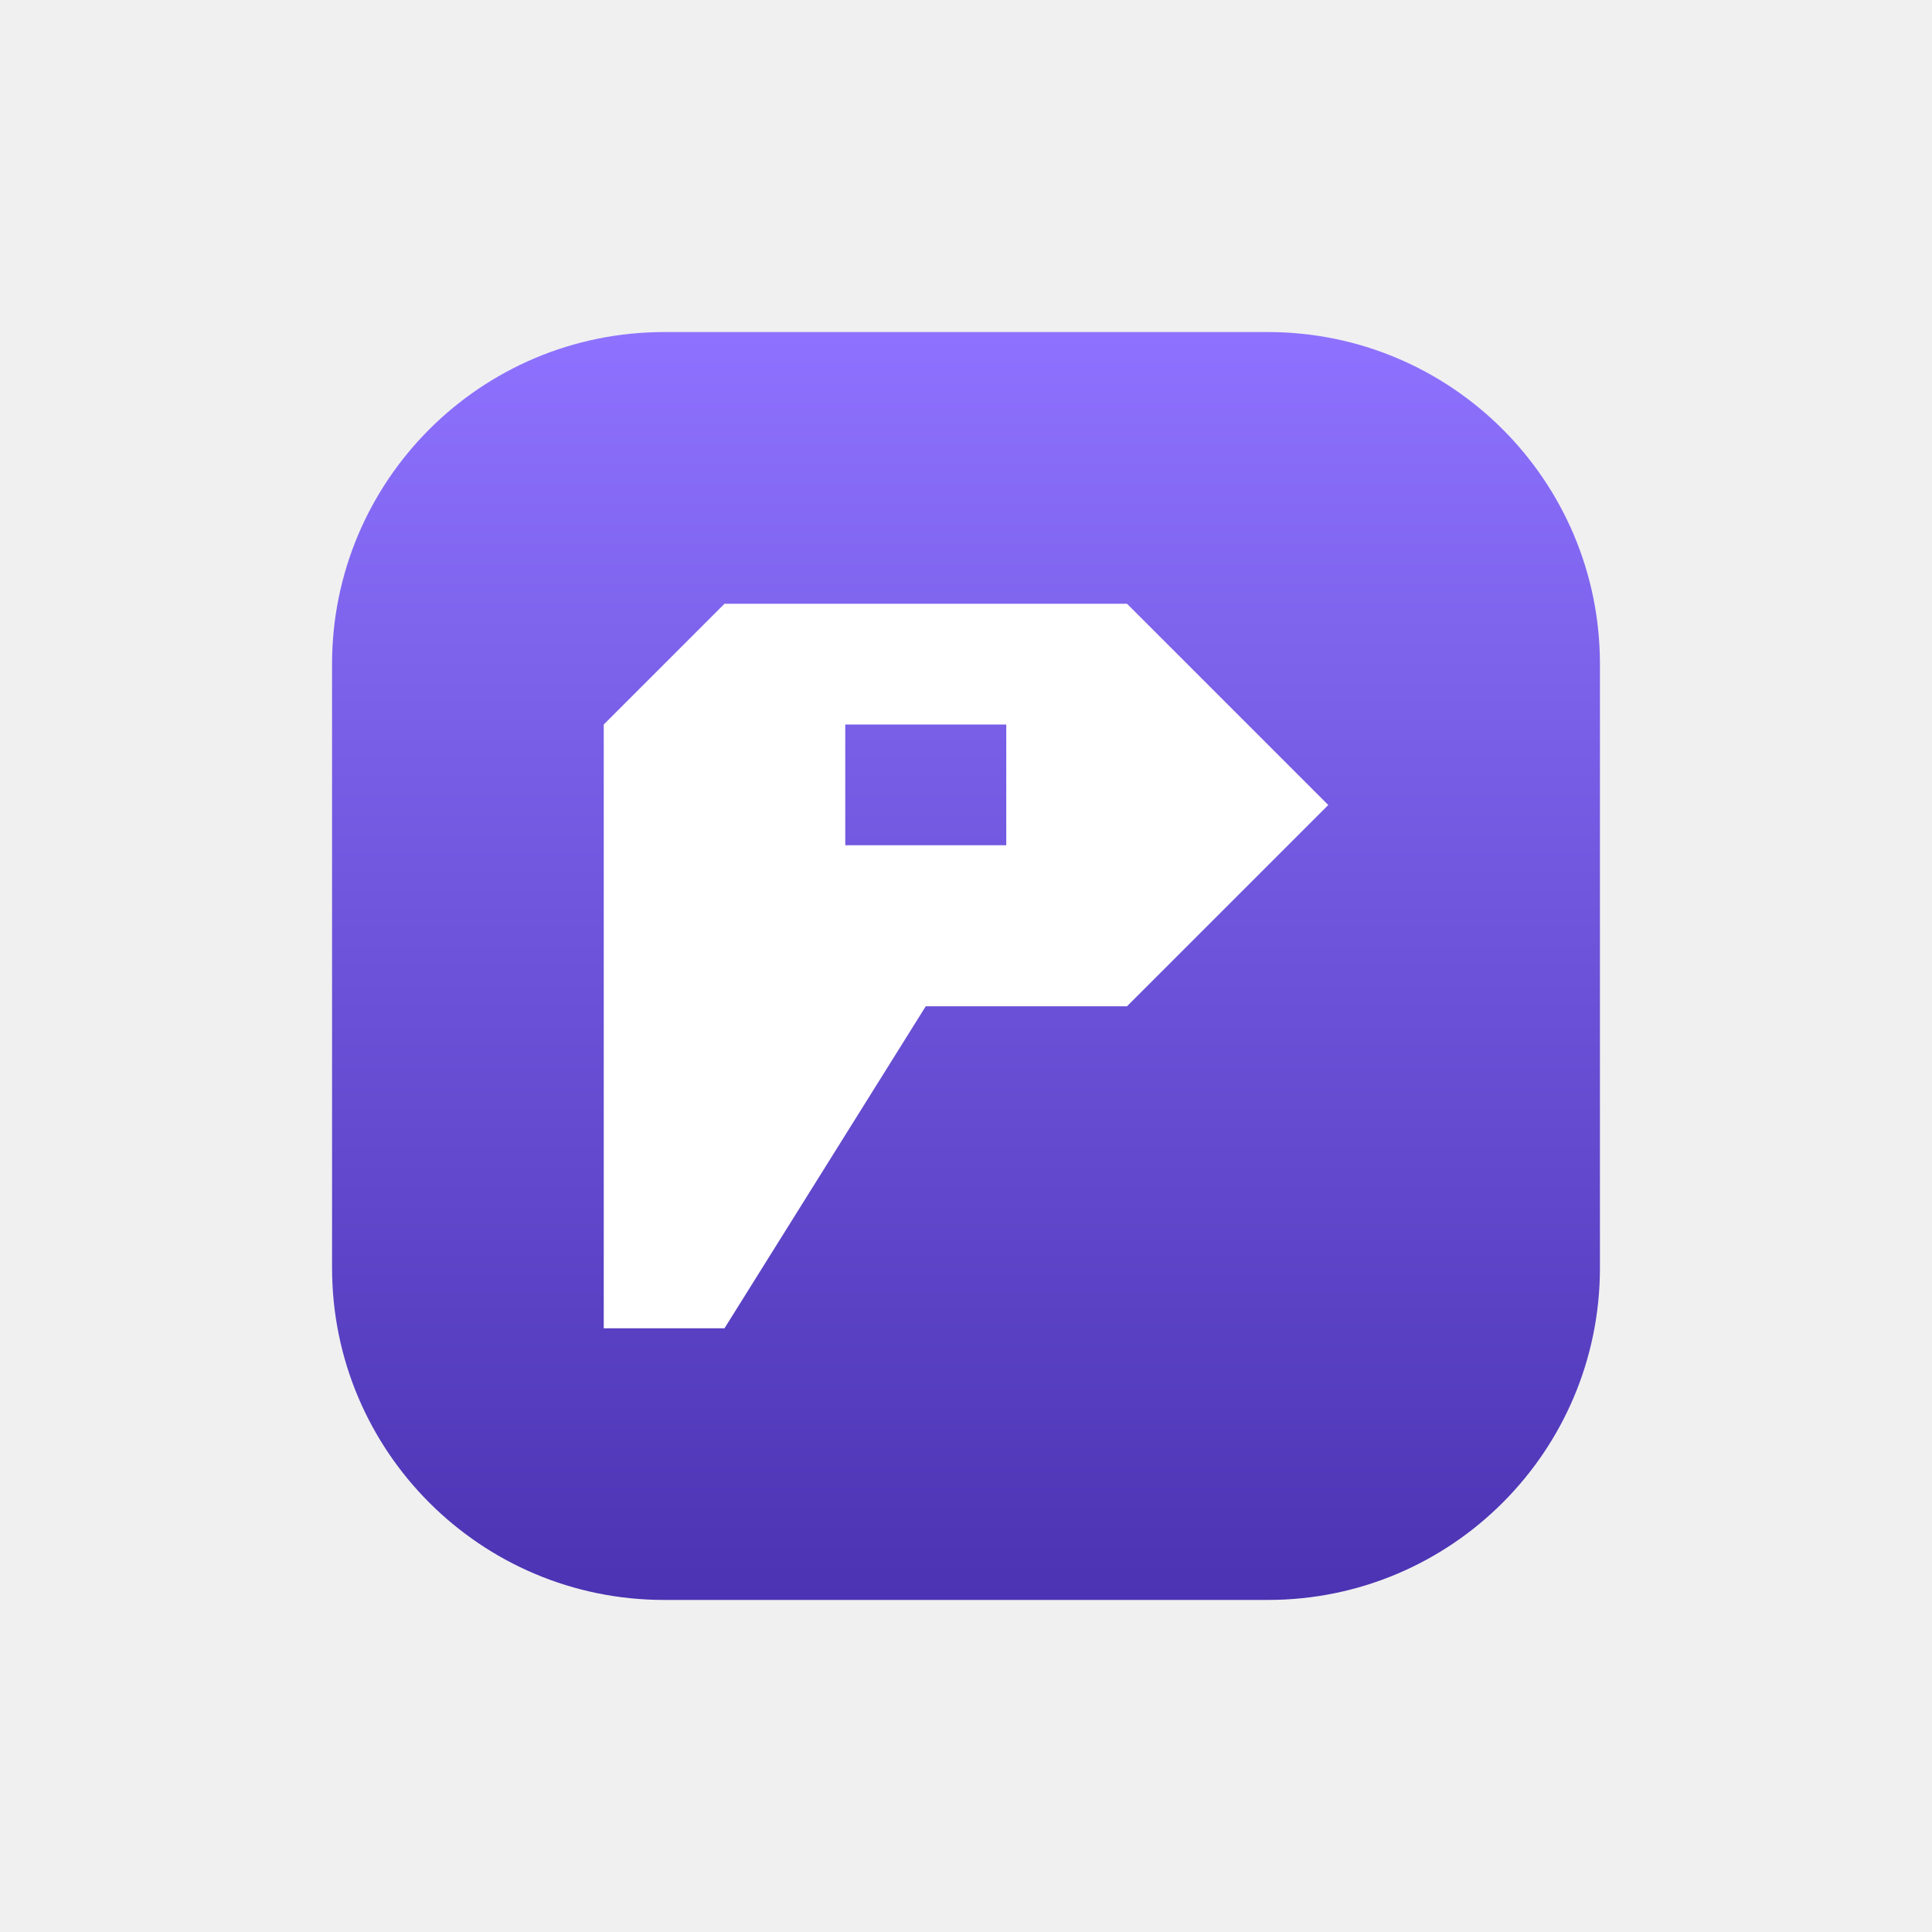
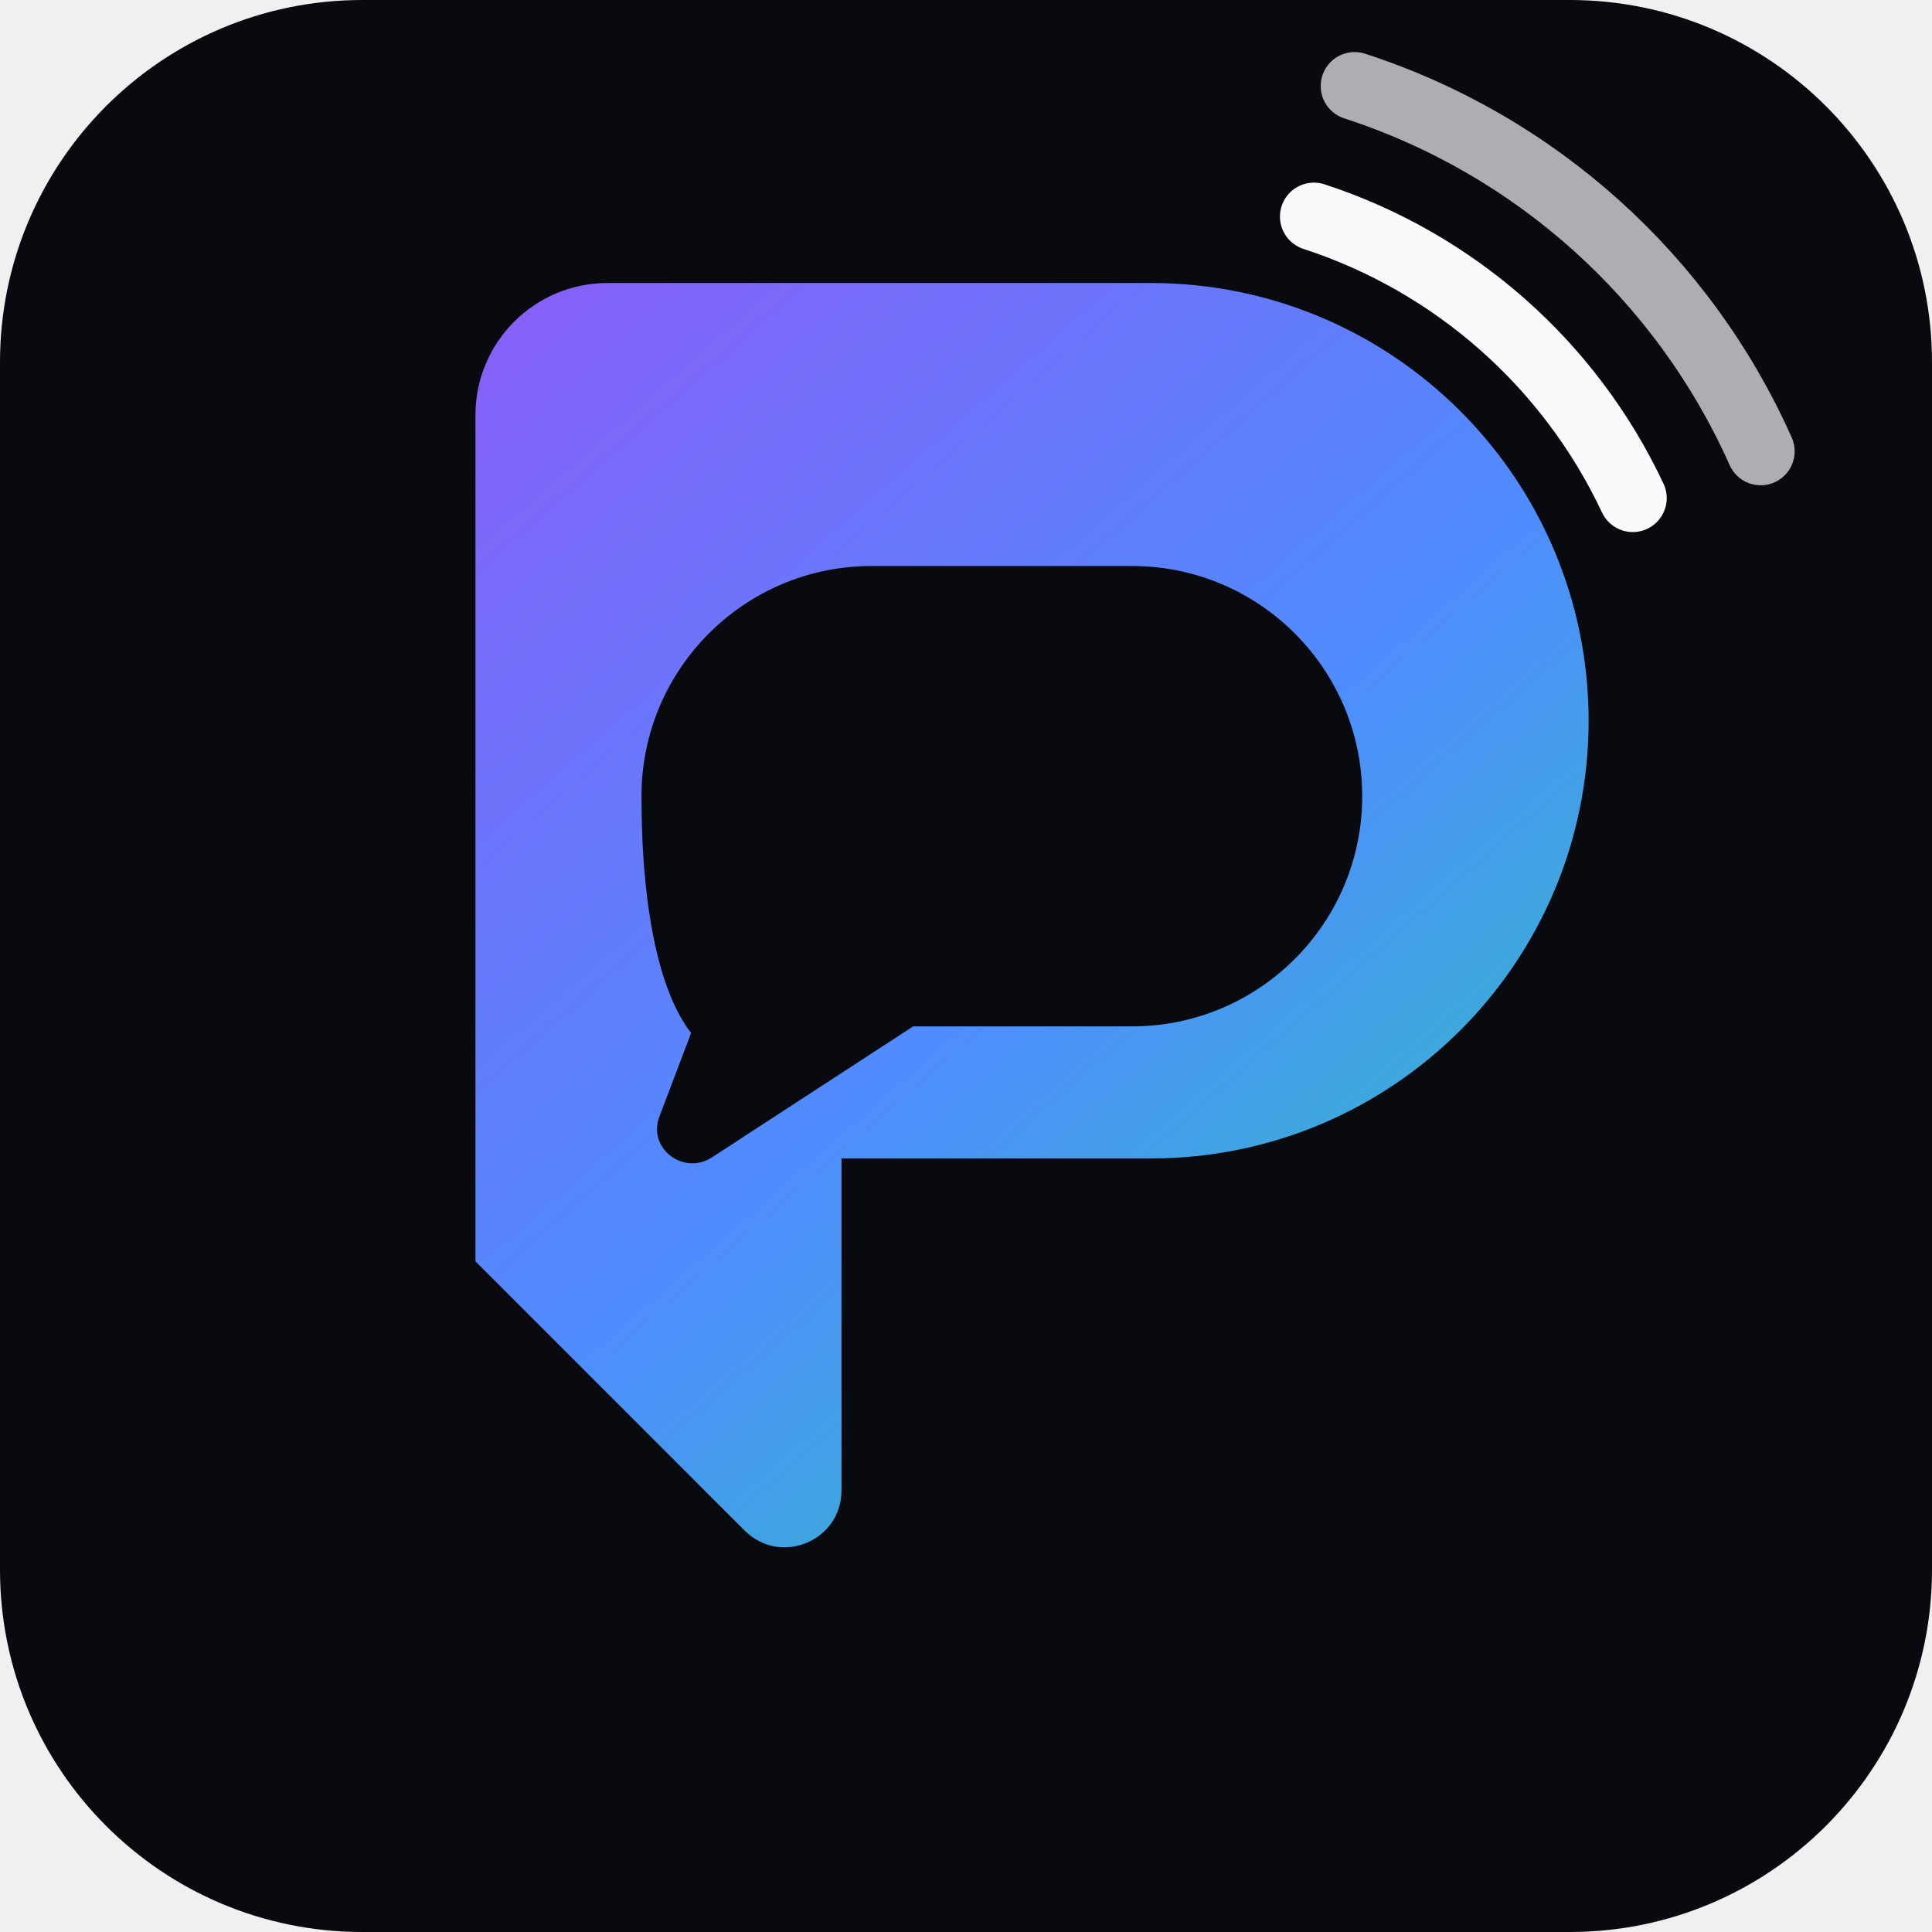
- <svg xmlns="http://www.w3.org/2000/svg" viewBox="0 0 512 512" fill="none">
+ <svg xmlns="http://www.w3.org/2000/svg" viewBox="0 0 512 512" fill="none" role="img" aria-labelledby="title desc">
  <defs>
-     <linearGradient id="bg" x1="0%" y1="0%" x2="0%" y2="100%">
-       <stop offset="0%" stop-color="#8E72FF" />
-       <stop offset="100%" stop-color="#4B33B3" />
+     <linearGradient id="ppGradient" x1="116" y1="72" x2="430" y2="430" gradientUnits="userSpaceOnUse">
+       <stop offset="0" stop-color="#8B5CF6" />
+       <stop offset="0.50" stop-color="#4F8CFF" />
+       <stop offset="1" stop-color="#22D3A6" />
    </linearGradient>
+     <mask id="bubbleCutout" maskUnits="userSpaceOnUse" x="0" y="0" width="512" height="512">
+       <rect width="512" height="512" fill="white" />
+       <path fill="black" d="M170 211C170 177.31 197.31 150 231 150H300C333.69 150 361 177.31 361 211C361 244.69 333.69 272 300 272H242L188.7 306.7C181.16 311.61 171.55 304.34 174.74 295.93L183.15 273.74C175.02 263.34 170 241.84 170 211Z" />
+     </mask>
  </defs>
-   <rect x="88" y="88" width="336" height="336" rx="88" fill="url(#bg)" />
-   <path transform="translate(128 128) scale(10.667)" fill-rule="evenodd" clip-rule="evenodd" fill="#ffffff" d="M6 3h10l5 5l-5 5H11l-5 8H3V6zM9 6h4v3H9z" />
+   <rect width="512" height="512" rx="96" fill="#080A0F" />
+   <path fill="url(#ppGradient)" mask="url(#bubbleCutout)" d="M126 110C126 90.67 141.67 75 161 75H305C369.065 75 421 126.935 421 191C421 255.065 369.065 307 305 307H223V395C223 408.385 206.819 415.091 197.355 405.625L126 334.27V110Z" />
+   <path d="M348.2 57.4 A142 142 0 0 1 432.7 132" stroke="#F8FAFC" stroke-width="18" stroke-linecap="round" />
+   <path d="M359 22.8 A178 178 0 0 1 466.6 119.6" stroke="#F8FAFC" stroke-width="18" stroke-linecap="round" opacity="0.68" />
</svg>
